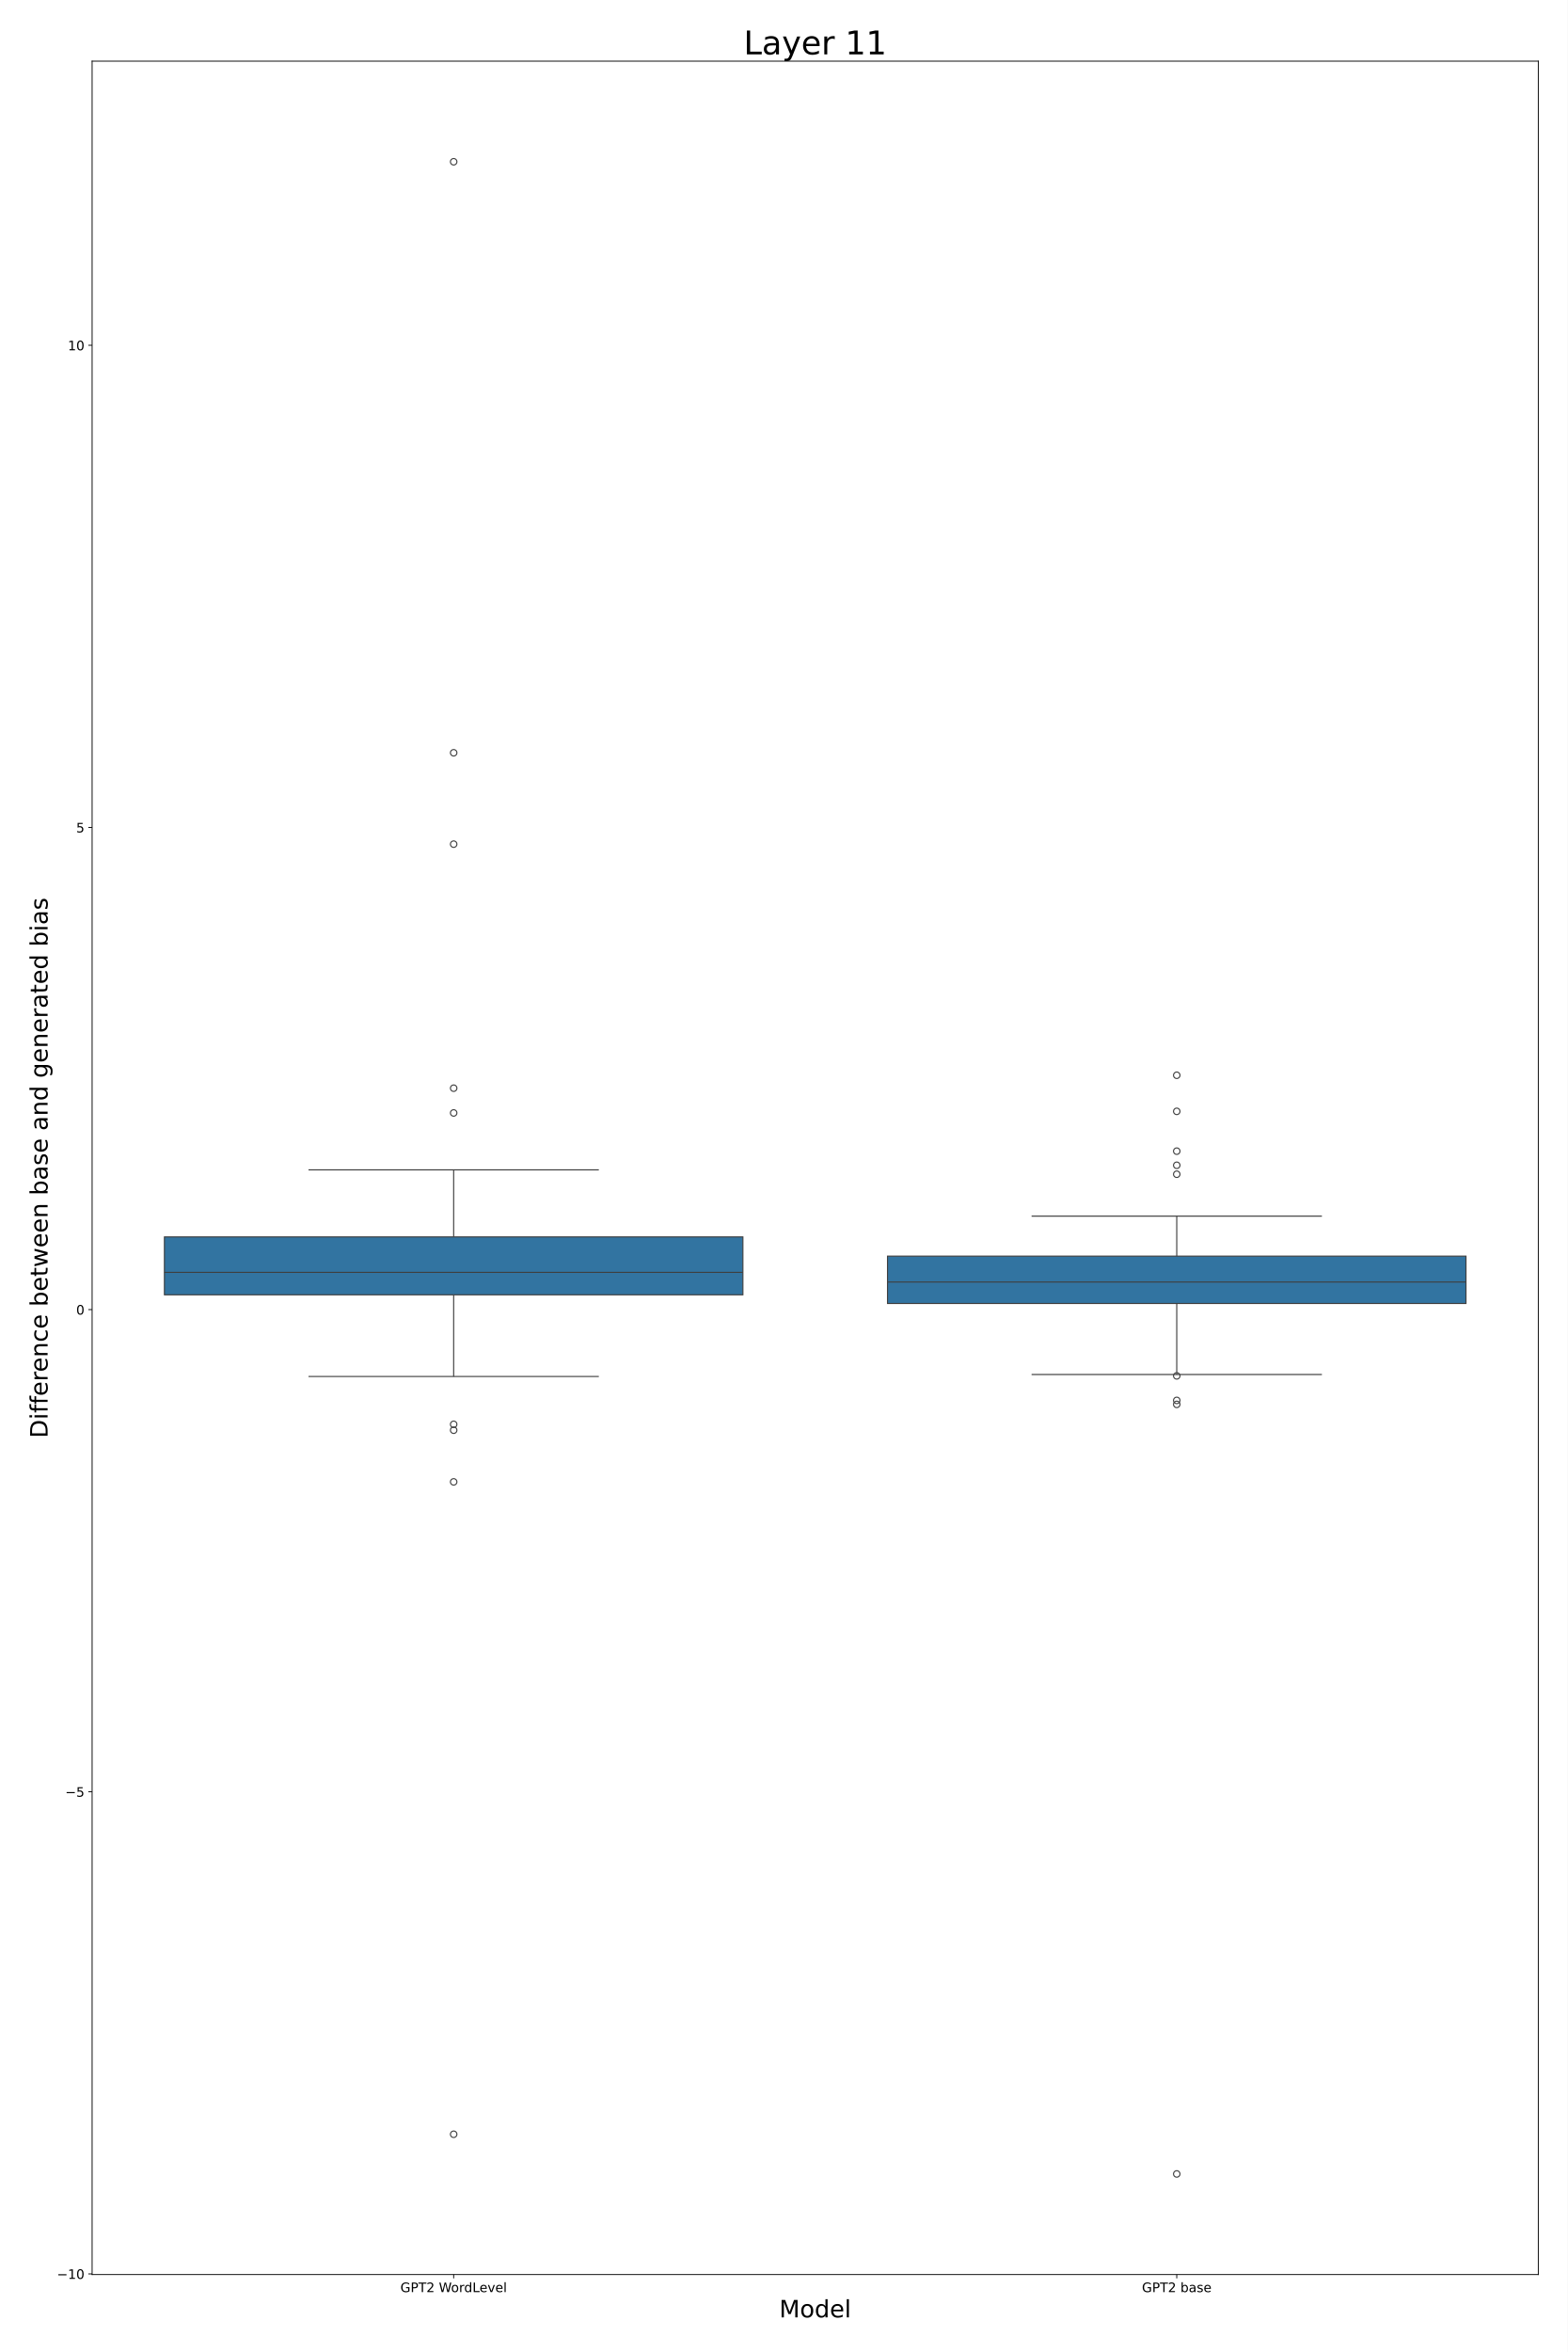
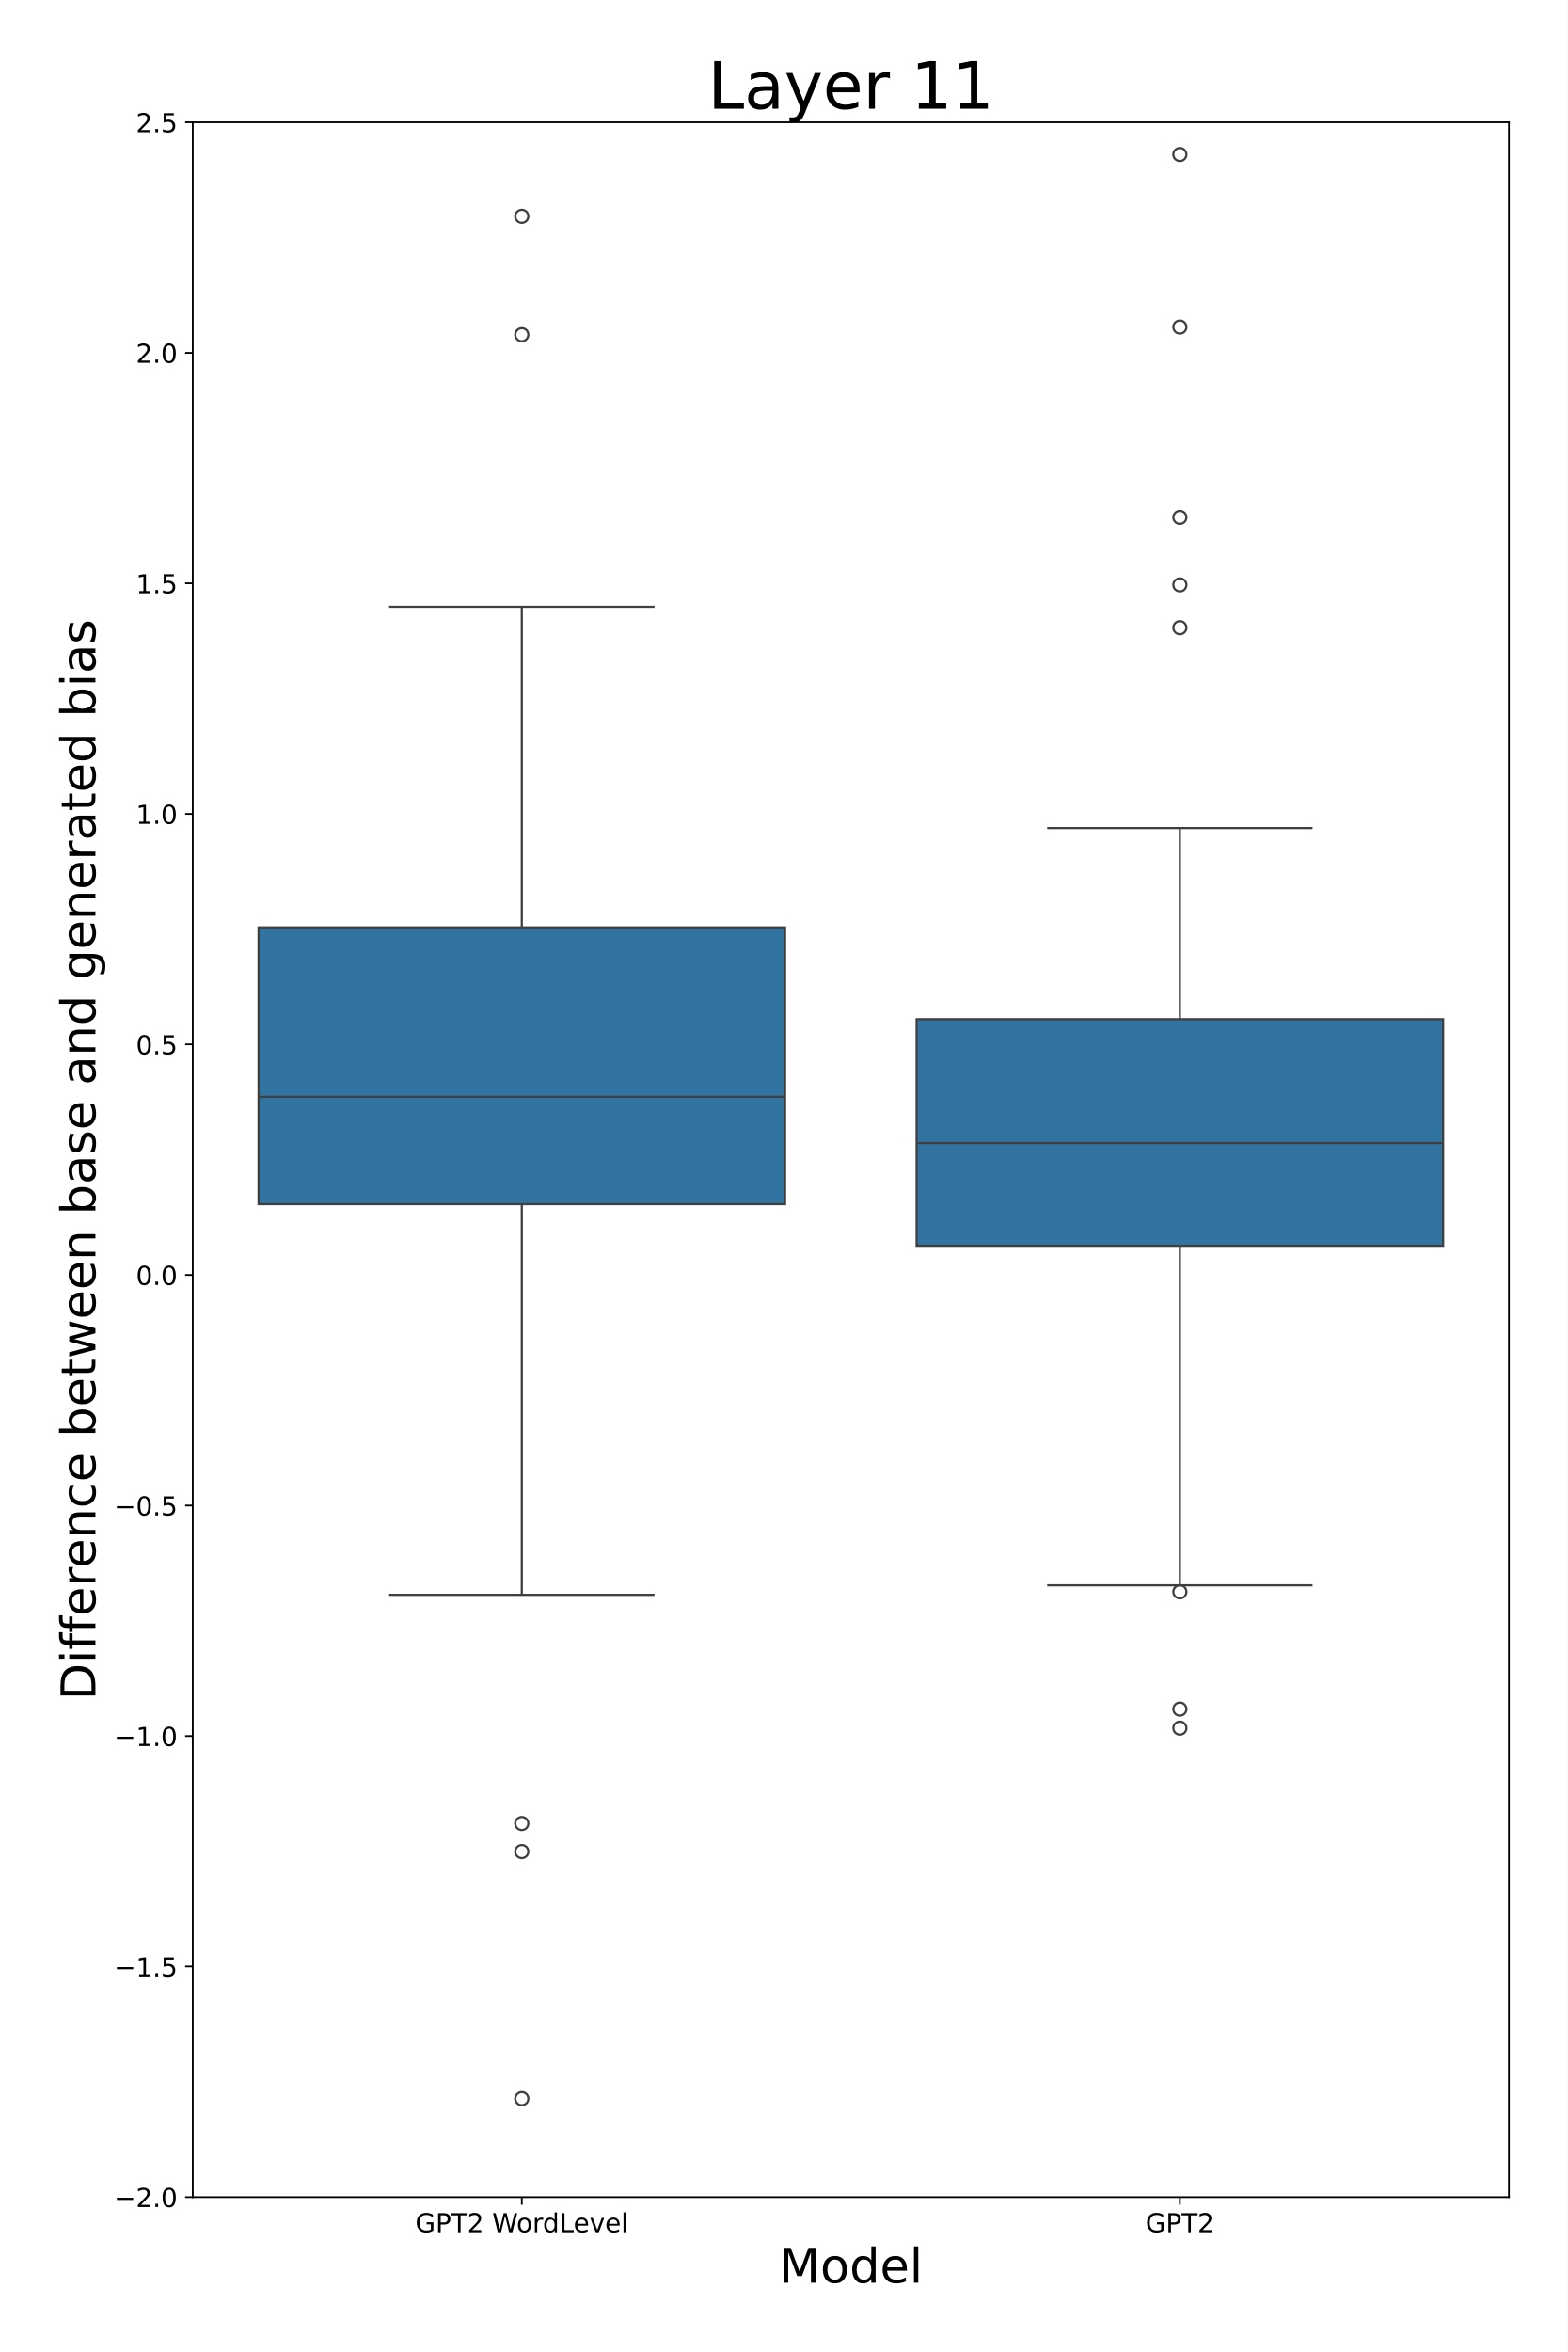
- <svg xmlns="http://www.w3.org/2000/svg" xmlns:xlink="http://www.w3.org/1999/xlink" width="1440pt" height="2160pt" viewBox="0 0 1440 2160" version="1.1">
+ <svg xmlns="http://www.w3.org/2000/svg" xmlns:xlink="http://www.w3.org/1999/xlink" width="720pt" height="1080pt" viewBox="0 0 720 1080" version="1.1">
  <defs>
    <style type="text/css">*{stroke-linejoin: round; stroke-linecap: butt}</style>
  </defs>
  <g id="figure_1">
    <g id="patch_1">
-       <path d="M 0 2160  L 1440 2160  L 1440 0  L 0 0  z " style="fill: #ffffff" />
+       <path d="M 0 1080  L 720 1080  L 720 0  L 0 0  z " style="fill: #ffffff" />
    </g>
    <g id="axes_1">
      <g id="patch_2">
-         <path d="M 84.62 2088.88  L 1413 2088.88  L 1413 56.16  L 84.62 56.16  z " style="fill: #ffffff" />
+         <path d="M 88.535 1008.88  L 693 1008.88  L 693 56.16  L 88.535 56.16  z " style="fill: #ffffff" />
      </g>
      <g id="matplotlib.axis_1">
        <g id="xtick_1">
          <g id="line2d_1">
            <defs>
-               <path id="m8848bc6e85" d="M 0 0  L 0 3.5  " style="stroke: #000000; stroke-width: 0.8" />
+               <path id="ma41f4bd482" d="M 0 0  L 0 3.5  " style="stroke: #000000; stroke-width: 0.8" />
            </defs>
            <g>
-               <use xlink:href="#m8848bc6e85" x="416.715" y="2088.88" style="stroke: #000000; stroke-width: 0.8" />
+               <use xlink:href="#ma41f4bd482" x="239.651" y="1008.88" style="stroke: #000000; stroke-width: 0.8" />
            </g>
          </g>
          <g id="text_1">
-             <g transform="translate(367.7972 2104.998) scale(0.12 -0.12)">
+             <g transform="translate(190.7334 1024.998) scale(0.12 -0.12)">
              <defs>
                <path id="DejaVuSans-47" d="M 3809 666  L 3809 1919  L 2778 1919  L 2778 2438  L 4434 2438  L 4434 434  Q 4069 175 3628 42  Q 3188 -91 2688 -91  Q 1594 -91 976 548  Q 359 1188 359 2328  Q 359 3472 976 4111  Q 1594 4750 2688 4750  Q 3144 4750 3555 4637  Q 3966 4525 4313 4306  L 4313 3634  Q 3963 3931 3569 4081  Q 3175 4231 2741 4231  Q 1884 4231 1454 3753  Q 1025 3275 1025 2328  Q 1025 1384 1454 906  Q 1884 428 2741 428  Q 3075 428 3337 486  Q 3600 544 3809 666  z " transform="scale(0.015625)" />
                <path id="DejaVuSans-50" d="M 1259 4147  L 1259 2394  L 2053 2394  Q 2494 2394 2734 2622  Q 2975 2850 2975 3272  Q 2975 3691 2734 3919  Q 2494 4147 2053 4147  L 1259 4147  z M 628 4666  L 2053 4666  Q 2838 4666 3239 4311  Q 3641 3956 3641 3272  Q 3641 2581 3239 2228  Q 2838 1875 2053 1875  L 1259 1875  L 1259 0  L 628 0  L 628 4666  z " transform="scale(0.015625)" />
                <path id="DejaVuSans-54" d="M -19 4666  L 3928 4666  L 3928 4134  L 2272 4134  L 2272 0  L 1638 0  L 1638 4134  L -19 4134  L -19 4666  z " transform="scale(0.015625)" />
                <path id="DejaVuSans-32" d="M 1228 531  L 3431 531  L 3431 0  L 469 0  L 469 531  Q 828 903 1448 1529  Q 2069 2156 2228 2338  Q 2531 2678 2651 2914  Q 2772 3150 2772 3378  Q 2772 3750 2511 3984  Q 2250 4219 1831 4219  Q 1534 4219 1204 4116  Q 875 4013 500 3803  L 500 4441  Q 881 4594 1212 4672  Q 1544 4750 1819 4750  Q 2544 4750 2975 4387  Q 3406 4025 3406 3419  Q 3406 3131 3298 2873  Q 3191 2616 2906 2266  Q 2828 2175 2409 1742  Q 1991 1309 1228 531  z " transform="scale(0.015625)" />
                <path id="DejaVuSans-20" transform="scale(0.015625)" />
                <path id="DejaVuSans-57" d="M 213 4666  L 850 4666  L 1831 722  L 2809 4666  L 3519 4666  L 4500 722  L 5478 4666  L 6119 4666  L 4947 0  L 4153 0  L 3169 4050  L 2175 0  L 1381 0  L 213 4666  z " transform="scale(0.015625)" />
                <path id="DejaVuSans-6f" d="M 1959 3097  Q 1497 3097 1228 2736  Q 959 2375 959 1747  Q 959 1119 1226 758  Q 1494 397 1959 397  Q 2419 397 2687 759  Q 2956 1122 2956 1747  Q 2956 2369 2687 2733  Q 2419 3097 1959 3097  z M 1959 3584  Q 2709 3584 3137 3096  Q 3566 2609 3566 1747  Q 3566 888 3137 398  Q 2709 -91 1959 -91  Q 1206 -91 779 398  Q 353 888 353 1747  Q 353 2609 779 3096  Q 1206 3584 1959 3584  z " transform="scale(0.015625)" />
                <path id="DejaVuSans-72" d="M 2631 2963  Q 2534 3019 2420 3045  Q 2306 3072 2169 3072  Q 1681 3072 1420 2755  Q 1159 2438 1159 1844  L 1159 0  L 581 0  L 581 3500  L 1159 3500  L 1159 2956  Q 1341 3275 1631 3429  Q 1922 3584 2338 3584  Q 2397 3584 2469 3576  Q 2541 3569 2628 3553  L 2631 2963  z " transform="scale(0.015625)" />
                <path id="DejaVuSans-64" d="M 2906 2969  L 2906 4863  L 3481 4863  L 3481 0  L 2906 0  L 2906 525  Q 2725 213 2448 61  Q 2172 -91 1784 -91  Q 1150 -91 751 415  Q 353 922 353 1747  Q 353 2572 751 3078  Q 1150 3584 1784 3584  Q 2172 3584 2448 3432  Q 2725 3281 2906 2969  z M 947 1747  Q 947 1113 1208 752  Q 1469 391 1925 391  Q 2381 391 2643 752  Q 2906 1113 2906 1747  Q 2906 2381 2643 2742  Q 2381 3103 1925 3103  Q 1469 3103 1208 2742  Q 947 2381 947 1747  z " transform="scale(0.015625)" />
                <path id="DejaVuSans-4c" d="M 628 4666  L 1259 4666  L 1259 531  L 3531 531  L 3531 0  L 628 0  L 628 4666  z " transform="scale(0.015625)" />
                <path id="DejaVuSans-65" d="M 3597 1894  L 3597 1613  L 953 1613  Q 991 1019 1311 708  Q 1631 397 2203 397  Q 2534 397 2845 478  Q 3156 559 3463 722  L 3463 178  Q 3153 47 2828 -22  Q 2503 -91 2169 -91  Q 1331 -91 842 396  Q 353 884 353 1716  Q 353 2575 817 3079  Q 1281 3584 2069 3584  Q 2775 3584 3186 3129  Q 3597 2675 3597 1894  z M 3022 2063  Q 3016 2534 2758 2815  Q 2500 3097 2075 3097  Q 1594 3097 1305 2825  Q 1016 2553 972 2059  L 3022 2063  z " transform="scale(0.015625)" />
                <path id="DejaVuSans-76" d="M 191 3500  L 800 3500  L 1894 563  L 2988 3500  L 3597 3500  L 2284 0  L 1503 0  L 191 3500  z " transform="scale(0.015625)" />
                <path id="DejaVuSans-6c" d="M 603 4863  L 1178 4863  L 1178 0  L 603 0  L 603 4863  z " transform="scale(0.015625)" />
              </defs>
              <use xlink:href="#DejaVuSans-47" />
              <use xlink:href="#DejaVuSans-50" x="77.49" />
              <use xlink:href="#DejaVuSans-54" x="137.793" />
              <use xlink:href="#DejaVuSans-32" x="198.877" />
              <use xlink:href="#DejaVuSans-20" x="262.5" />
              <use xlink:href="#DejaVuSans-57" x="294.287" />
              <use xlink:href="#DejaVuSans-6f" x="387.289" />
              <use xlink:href="#DejaVuSans-72" x="448.471" />
              <use xlink:href="#DejaVuSans-64" x="487.834" />
              <use xlink:href="#DejaVuSans-4c" x="551.311" />
              <use xlink:href="#DejaVuSans-65" x="605.273" />
              <use xlink:href="#DejaVuSans-76" x="666.797" />
              <use xlink:href="#DejaVuSans-65" x="725.977" />
              <use xlink:href="#DejaVuSans-6c" x="787.5" />
            </g>
          </g>
        </g>
        <g id="xtick_2">
          <g id="line2d_2">
            <g>
-               <use xlink:href="#m8848bc6e85" x="1080.905" y="2088.88" style="stroke: #000000; stroke-width: 0.8" />
+               <use xlink:href="#ma41f4bd482" x="541.884" y="1008.88" style="stroke: #000000; stroke-width: 0.8" />
            </g>
          </g>
          <g id="text_2">
-             <g transform="translate(1048.946 2104.998) scale(0.12 -0.12)">
-               <defs>
-                 <path id="DejaVuSans-62" d="M 3116 1747  Q 3116 2381 2855 2742  Q 2594 3103 2138 3103  Q 1681 3103 1420 2742  Q 1159 2381 1159 1747  Q 1159 1113 1420 752  Q 1681 391 2138 391  Q 2594 391 2855 752  Q 3116 1113 3116 1747  z M 1159 2969  Q 1341 3281 1617 3432  Q 1894 3584 2278 3584  Q 2916 3584 3314 3078  Q 3713 2572 3713 1747  Q 3713 922 3314 415  Q 2916 -91 2278 -91  Q 1894 -91 1617 61  Q 1341 213 1159 525  L 1159 0  L 581 0  L 581 4863  L 1159 4863  L 1159 2969  z " transform="scale(0.015625)" />
-                 <path id="DejaVuSans-61" d="M 2194 1759  Q 1497 1759 1228 1600  Q 959 1441 959 1056  Q 959 750 1161 570  Q 1363 391 1709 391  Q 2188 391 2477 730  Q 2766 1069 2766 1631  L 2766 1759  L 2194 1759  z M 3341 1997  L 3341 0  L 2766 0  L 2766 531  Q 2569 213 2275 61  Q 1981 -91 1556 -91  Q 1019 -91 701 211  Q 384 513 384 1019  Q 384 1609 779 1909  Q 1175 2209 1959 2209  L 2766 2209  L 2766 2266  Q 2766 2663 2505 2880  Q 2244 3097 1772 3097  Q 1472 3097 1187 3025  Q 903 2953 641 2809  L 641 3341  Q 956 3463 1253 3523  Q 1550 3584 1831 3584  Q 2591 3584 2966 3190  Q 3341 2797 3341 1997  z " transform="scale(0.015625)" />
-                 <path id="DejaVuSans-73" d="M 2834 3397  L 2834 2853  Q 2591 2978 2328 3040  Q 2066 3103 1784 3103  Q 1356 3103 1142 2972  Q 928 2841 928 2578  Q 928 2378 1081 2264  Q 1234 2150 1697 2047  L 1894 2003  Q 2506 1872 2764 1633  Q 3022 1394 3022 966  Q 3022 478 2636 193  Q 2250 -91 1575 -91  Q 1294 -91 989 -36  Q 684 19 347 128  L 347 722  Q 666 556 975 473  Q 1284 391 1588 391  Q 1994 391 2212 530  Q 2431 669 2431 922  Q 2431 1156 2273 1281  Q 2116 1406 1581 1522  L 1381 1569  Q 847 1681 609 1914  Q 372 2147 372 2553  Q 372 3047 722 3315  Q 1072 3584 1716 3584  Q 2034 3584 2315 3537  Q 2597 3491 2834 3397  z " transform="scale(0.015625)" />
-               </defs>
+             <g transform="translate(526.1347 1024.998) scale(0.12 -0.12)">
              <use xlink:href="#DejaVuSans-47" />
              <use xlink:href="#DejaVuSans-50" x="77.49" />
              <use xlink:href="#DejaVuSans-54" x="137.793" />
              <use xlink:href="#DejaVuSans-32" x="198.877" />
-               <use xlink:href="#DejaVuSans-20" x="262.5" />
-               <use xlink:href="#DejaVuSans-62" x="294.287" />
-               <use xlink:href="#DejaVuSans-61" x="357.764" />
-               <use xlink:href="#DejaVuSans-73" x="419.043" />
-               <use xlink:href="#DejaVuSans-65" x="471.143" />
            </g>
          </g>
        </g>
        <g id="text_3">
-           <g transform="translate(715.7808 2128.21) scale(0.22 -0.22)">
+           <g transform="translate(357.7383 1048.21) scale(0.22 -0.22)">
            <defs>
              <path id="DejaVuSans-4d" d="M 628 4666  L 1569 4666  L 2759 1491  L 3956 4666  L 4897 4666  L 4897 0  L 4281 0  L 4281 4097  L 3078 897  L 2444 897  L 1241 4097  L 1241 0  L 628 0  L 628 4666  z " transform="scale(0.015625)" />
            </defs>
            <use xlink:href="#DejaVuSans-4d" />
            <use xlink:href="#DejaVuSans-6f" x="86.279" />
            <use xlink:href="#DejaVuSans-64" x="147.461" />
            <use xlink:href="#DejaVuSans-65" x="210.938" />
            <use xlink:href="#DejaVuSans-6c" x="272.461" />
          </g>
        </g>
      </g>
      <g id="matplotlib.axis_2">
        <g id="ytick_1">
          <g id="line2d_3">
            <defs>
-               <path id="mdd18b3947c" d="M 0 0  L -3.5 0  " style="stroke: #000000; stroke-width: 0.8" />
+               <path id="m21048c534d" d="M 0 0  L -3.5 0  " style="stroke: #000000; stroke-width: 0.8" />
            </defs>
            <g>
-               <use xlink:href="#mdd18b3947c" x="84.62" y="2088.286" style="stroke: #000000; stroke-width: 0.8" />
+               <use xlink:href="#m21048c534d" x="88.535" y="1008.88" style="stroke: #000000; stroke-width: 0.8" />
            </g>
          </g>
          <g id="text_4">
-             <g transform="translate(52.29438 2092.845) scale(0.12 -0.12)">
+             <g transform="translate(52.39563 1013.439) scale(0.12 -0.12)">
              <defs>
                <path id="DejaVuSans-2212" d="M 678 2272  L 4684 2272  L 4684 1741  L 678 1741  L 678 2272  z " transform="scale(0.015625)" />
-                 <path id="DejaVuSans-31" d="M 794 531  L 1825 531  L 1825 4091  L 703 3866  L 703 4441  L 1819 4666  L 2450 4666  L 2450 531  L 3481 531  L 3481 0  L 794 0  L 794 531  z " transform="scale(0.015625)" />
+                 <path id="DejaVuSans-2e" d="M 684 794  L 1344 794  L 1344 0  L 684 0  L 684 794  z " transform="scale(0.015625)" />
                <path id="DejaVuSans-30" d="M 2034 4250  Q 1547 4250 1301 3770  Q 1056 3291 1056 2328  Q 1056 1369 1301 889  Q 1547 409 2034 409  Q 2525 409 2770 889  Q 3016 1369 3016 2328  Q 3016 3291 2770 3770  Q 2525 4250 2034 4250  z M 2034 4750  Q 2819 4750 3233 4129  Q 3647 3509 3647 2328  Q 3647 1150 3233 529  Q 2819 -91 2034 -91  Q 1250 -91 836 529  Q 422 1150 422 2328  Q 422 3509 836 4129  Q 1250 4750 2034 4750  z " transform="scale(0.015625)" />
              </defs>
              <use xlink:href="#DejaVuSans-2212" />
-               <use xlink:href="#DejaVuSans-31" x="83.789" />
-               <use xlink:href="#DejaVuSans-30" x="147.412" />
+               <use xlink:href="#DejaVuSans-32" x="83.789" />
+               <use xlink:href="#DejaVuSans-2e" x="147.412" />
+               <use xlink:href="#DejaVuSans-30" x="179.199" />
            </g>
          </g>
        </g>
        <g id="ytick_2">
          <g id="line2d_4">
            <g>
-               <use xlink:href="#mdd18b3947c" x="84.62" y="1645.492" style="stroke: #000000; stroke-width: 0.8" />
+               <use xlink:href="#m21048c534d" x="88.535" y="903.022" style="stroke: #000000; stroke-width: 0.8" />
            </g>
          </g>
          <g id="text_5">
-             <g transform="translate(59.92938 1650.051) scale(0.12 -0.12)">
+             <g transform="translate(52.39563 907.5813) scale(0.12 -0.12)">
              <defs>
+                 <path id="DejaVuSans-31" d="M 794 531  L 1825 531  L 1825 4091  L 703 3866  L 703 4441  L 1819 4666  L 2450 4666  L 2450 531  L 3481 531  L 3481 0  L 794 0  L 794 531  z " transform="scale(0.015625)" />
                <path id="DejaVuSans-35" d="M 691 4666  L 3169 4666  L 3169 4134  L 1269 4134  L 1269 2991  Q 1406 3038 1543 3061  Q 1681 3084 1819 3084  Q 2600 3084 3056 2656  Q 3513 2228 3513 1497  Q 3513 744 3044 326  Q 2575 -91 1722 -91  Q 1428 -91 1123 -41  Q 819 9 494 109  L 494 744  Q 775 591 1075 516  Q 1375 441 1709 441  Q 2250 441 2565 725  Q 2881 1009 2881 1497  Q 2881 1984 2565 2268  Q 2250 2553 1709 2553  Q 1456 2553 1204 2497  Q 953 2441 691 2322  L 691 4666  z " transform="scale(0.015625)" />
              </defs>
              <use xlink:href="#DejaVuSans-2212" />
-               <use xlink:href="#DejaVuSans-35" x="83.789" />
+               <use xlink:href="#DejaVuSans-31" x="83.789" />
+               <use xlink:href="#DejaVuSans-2e" x="147.412" />
+               <use xlink:href="#DejaVuSans-35" x="179.199" />
            </g>
          </g>
        </g>
        <g id="ytick_3">
          <g id="line2d_5">
            <g>
-               <use xlink:href="#mdd18b3947c" x="84.62" y="1202.698" style="stroke: #000000; stroke-width: 0.8" />
+               <use xlink:href="#m21048c534d" x="88.535" y="797.164" style="stroke: #000000; stroke-width: 0.8" />
            </g>
          </g>
          <g id="text_6">
-             <g transform="translate(69.985 1207.257) scale(0.12 -0.12)">
-               <use xlink:href="#DejaVuSans-30" />
+             <g transform="translate(52.39563 801.7235) scale(0.12 -0.12)">
+               <use xlink:href="#DejaVuSans-2212" />
+               <use xlink:href="#DejaVuSans-31" x="83.789" />
+               <use xlink:href="#DejaVuSans-2e" x="147.412" />
+               <use xlink:href="#DejaVuSans-30" x="179.199" />
            </g>
          </g>
        </g>
        <g id="ytick_4">
          <g id="line2d_6">
            <g>
-               <use xlink:href="#mdd18b3947c" x="84.62" y="759.905" style="stroke: #000000; stroke-width: 0.8" />
+               <use xlink:href="#m21048c534d" x="88.535" y="691.307" style="stroke: #000000; stroke-width: 0.8" />
            </g>
          </g>
          <g id="text_7">
-             <g transform="translate(69.985 764.4636) scale(0.12 -0.12)">
-               <use xlink:href="#DejaVuSans-35" />
+             <g transform="translate(52.39563 695.8657) scale(0.12 -0.12)">
+               <use xlink:href="#DejaVuSans-2212" />
+               <use xlink:href="#DejaVuSans-30" x="83.789" />
+               <use xlink:href="#DejaVuSans-2e" x="147.412" />
+               <use xlink:href="#DejaVuSans-35" x="179.199" />
            </g>
          </g>
        </g>
        <g id="ytick_5">
          <g id="line2d_7">
            <g>
-               <use xlink:href="#mdd18b3947c" x="84.62" y="317.111" style="stroke: #000000; stroke-width: 0.8" />
+               <use xlink:href="#m21048c534d" x="88.535" y="585.449" style="stroke: #000000; stroke-width: 0.8" />
            </g>
          </g>
          <g id="text_8">
-             <g transform="translate(62.35 321.6698) scale(0.12 -0.12)">
+             <g transform="translate(62.45125 590.008) scale(0.12 -0.12)">
+               <use xlink:href="#DejaVuSans-30" />
+               <use xlink:href="#DejaVuSans-2e" x="63.623" />
+               <use xlink:href="#DejaVuSans-30" x="95.41" />
+             </g>
+           </g>
+         </g>
+         <g id="ytick_6">
+           <g id="line2d_8">
+             <g>
+               <use xlink:href="#m21048c534d" x="88.535" y="479.591" style="stroke: #000000; stroke-width: 0.8" />
+             </g>
+           </g>
+           <g id="text_9">
+             <g transform="translate(62.45125 484.1502) scale(0.12 -0.12)">
+               <use xlink:href="#DejaVuSans-30" />
+               <use xlink:href="#DejaVuSans-2e" x="63.623" />
+               <use xlink:href="#DejaVuSans-35" x="95.41" />
+             </g>
+           </g>
+         </g>
+         <g id="ytick_7">
+           <g id="line2d_9">
+             <g>
+               <use xlink:href="#m21048c534d" x="88.535" y="373.733" style="stroke: #000000; stroke-width: 0.8" />
+             </g>
+           </g>
+           <g id="text_10">
+             <g transform="translate(62.45125 378.2924) scale(0.12 -0.12)">
              <use xlink:href="#DejaVuSans-31" />
-               <use xlink:href="#DejaVuSans-30" x="63.623" />
-             </g>
-           </g>
-         </g>
-         <g id="text_9">
-           <g transform="translate(43.71906 1320.685) rotate(-90) scale(0.22 -0.22)">
+               <use xlink:href="#DejaVuSans-2e" x="63.623" />
+               <use xlink:href="#DejaVuSans-30" x="95.41" />
+             </g>
+           </g>
+         </g>
+         <g id="ytick_8">
+           <g id="line2d_10">
+             <g>
+               <use xlink:href="#m21048c534d" x="88.535" y="267.876" style="stroke: #000000; stroke-width: 0.8" />
+             </g>
+           </g>
+           <g id="text_11">
+             <g transform="translate(62.45125 272.4346) scale(0.12 -0.12)">
+               <use xlink:href="#DejaVuSans-31" />
+               <use xlink:href="#DejaVuSans-2e" x="63.623" />
+               <use xlink:href="#DejaVuSans-35" x="95.41" />
+             </g>
+           </g>
+         </g>
+         <g id="ytick_9">
+           <g id="line2d_11">
+             <g>
+               <use xlink:href="#m21048c534d" x="88.535" y="162.018" style="stroke: #000000; stroke-width: 0.8" />
+             </g>
+           </g>
+           <g id="text_12">
+             <g transform="translate(62.45125 166.5768) scale(0.12 -0.12)">
+               <use xlink:href="#DejaVuSans-32" />
+               <use xlink:href="#DejaVuSans-2e" x="63.623" />
+               <use xlink:href="#DejaVuSans-30" x="95.41" />
+             </g>
+           </g>
+         </g>
+         <g id="ytick_10">
+           <g id="line2d_12">
+             <g>
+               <use xlink:href="#m21048c534d" x="88.535" y="56.16" style="stroke: #000000; stroke-width: 0.8" />
+             </g>
+           </g>
+           <g id="text_13">
+             <g transform="translate(62.45125 60.71906) scale(0.12 -0.12)">
+               <use xlink:href="#DejaVuSans-32" />
+               <use xlink:href="#DejaVuSans-2e" x="63.623" />
+               <use xlink:href="#DejaVuSans-35" x="95.41" />
+             </g>
+           </g>
+         </g>
+         <g id="text_14">
+           <g transform="translate(43.82031 780.6852) rotate(-90) scale(0.22 -0.22)">
            <defs>
              <path id="DejaVuSans-44" d="M 1259 4147  L 1259 519  L 2022 519  Q 2988 519 3436 956  Q 3884 1394 3884 2338  Q 3884 3275 3436 3711  Q 2988 4147 2022 4147  L 1259 4147  z M 628 4666  L 1925 4666  Q 3281 4666 3915 4102  Q 4550 3538 4550 2338  Q 4550 1131 3912 565  Q 3275 0 1925 0  L 628 0  L 628 4666  z " transform="scale(0.015625)" />
              <path id="DejaVuSans-69" d="M 603 3500  L 1178 3500  L 1178 0  L 603 0  L 603 3500  z M 603 4863  L 1178 4863  L 1178 4134  L 603 4134  L 603 4863  z " transform="scale(0.015625)" />
              <path id="DejaVuSans-66" d="M 2375 4863  L 2375 4384  L 1825 4384  Q 1516 4384 1395 4259  Q 1275 4134 1275 3809  L 1275 3500  L 2222 3500  L 2222 3053  L 1275 3053  L 1275 0  L 697 0  L 697 3053  L 147 3053  L 147 3500  L 697 3500  L 697 3744  Q 697 4328 969 4595  Q 1241 4863 1831 4863  L 2375 4863  z " transform="scale(0.015625)" />
              <path id="DejaVuSans-6e" d="M 3513 2113  L 3513 0  L 2938 0  L 2938 2094  Q 2938 2591 2744 2837  Q 2550 3084 2163 3084  Q 1697 3084 1428 2787  Q 1159 2491 1159 1978  L 1159 0  L 581 0  L 581 3500  L 1159 3500  L 1159 2956  Q 1366 3272 1645 3428  Q 1925 3584 2291 3584  Q 2894 3584 3203 3211  Q 3513 2838 3513 2113  z " transform="scale(0.015625)" />
              <path id="DejaVuSans-63" d="M 3122 3366  L 3122 2828  Q 2878 2963 2633 3030  Q 2388 3097 2138 3097  Q 1578 3097 1268 2742  Q 959 2388 959 1747  Q 959 1106 1268 751  Q 1578 397 2138 397  Q 2388 397 2633 464  Q 2878 531 3122 666  L 3122 134  Q 2881 22 2623 -34  Q 2366 -91 2075 -91  Q 1284 -91 818 406  Q 353 903 353 1747  Q 353 2603 823 3093  Q 1294 3584 2113 3584  Q 2378 3584 2631 3529  Q 2884 3475 3122 3366  z " transform="scale(0.015625)" />
+               <path id="DejaVuSans-62" d="M 3116 1747  Q 3116 2381 2855 2742  Q 2594 3103 2138 3103  Q 1681 3103 1420 2742  Q 1159 2381 1159 1747  Q 1159 1113 1420 752  Q 1681 391 2138 391  Q 2594 391 2855 752  Q 3116 1113 3116 1747  z M 1159 2969  Q 1341 3281 1617 3432  Q 1894 3584 2278 3584  Q 2916 3584 3314 3078  Q 3713 2572 3713 1747  Q 3713 922 3314 415  Q 2916 -91 2278 -91  Q 1894 -91 1617 61  Q 1341 213 1159 525  L 1159 0  L 581 0  L 581 4863  L 1159 4863  L 1159 2969  z " transform="scale(0.015625)" />
              <path id="DejaVuSans-74" d="M 1172 4494  L 1172 3500  L 2356 3500  L 2356 3053  L 1172 3053  L 1172 1153  Q 1172 725 1289 603  Q 1406 481 1766 481  L 2356 481  L 2356 0  L 1766 0  Q 1100 0 847 248  Q 594 497 594 1153  L 594 3053  L 172 3053  L 172 3500  L 594 3500  L 594 4494  L 1172 4494  z " transform="scale(0.015625)" />
              <path id="DejaVuSans-77" d="M 269 3500  L 844 3500  L 1563 769  L 2278 3500  L 2956 3500  L 3675 769  L 4391 3500  L 4966 3500  L 4050 0  L 3372 0  L 2619 2869  L 1863 0  L 1184 0  L 269 3500  z " transform="scale(0.015625)" />
+               <path id="DejaVuSans-61" d="M 2194 1759  Q 1497 1759 1228 1600  Q 959 1441 959 1056  Q 959 750 1161 570  Q 1363 391 1709 391  Q 2188 391 2477 730  Q 2766 1069 2766 1631  L 2766 1759  L 2194 1759  z M 3341 1997  L 3341 0  L 2766 0  L 2766 531  Q 2569 213 2275 61  Q 1981 -91 1556 -91  Q 1019 -91 701 211  Q 384 513 384 1019  Q 384 1609 779 1909  Q 1175 2209 1959 2209  L 2766 2209  L 2766 2266  Q 2766 2663 2505 2880  Q 2244 3097 1772 3097  Q 1472 3097 1187 3025  Q 903 2953 641 2809  L 641 3341  Q 956 3463 1253 3523  Q 1550 3584 1831 3584  Q 2591 3584 2966 3190  Q 3341 2797 3341 1997  z " transform="scale(0.015625)" />
+               <path id="DejaVuSans-73" d="M 2834 3397  L 2834 2853  Q 2591 2978 2328 3040  Q 2066 3103 1784 3103  Q 1356 3103 1142 2972  Q 928 2841 928 2578  Q 928 2378 1081 2264  Q 1234 2150 1697 2047  L 1894 2003  Q 2506 1872 2764 1633  Q 3022 1394 3022 966  Q 3022 478 2636 193  Q 2250 -91 1575 -91  Q 1294 -91 989 -36  Q 684 19 347 128  L 347 722  Q 666 556 975 473  Q 1284 391 1588 391  Q 1994 391 2212 530  Q 2431 669 2431 922  Q 2431 1156 2273 1281  Q 2116 1406 1581 1522  L 1381 1569  Q 847 1681 609 1914  Q 372 2147 372 2553  Q 372 3047 722 3315  Q 1072 3584 1716 3584  Q 2034 3584 2315 3537  Q 2597 3491 2834 3397  z " transform="scale(0.015625)" />
              <path id="DejaVuSans-67" d="M 2906 1791  Q 2906 2416 2648 2759  Q 2391 3103 1925 3103  Q 1463 3103 1205 2759  Q 947 2416 947 1791  Q 947 1169 1205 825  Q 1463 481 1925 481  Q 2391 481 2648 825  Q 2906 1169 2906 1791  z M 3481 434  Q 3481 -459 3084 -895  Q 2688 -1331 1869 -1331  Q 1566 -1331 1297 -1286  Q 1028 -1241 775 -1147  L 775 -588  Q 1028 -725 1275 -790  Q 1522 -856 1778 -856  Q 2344 -856 2625 -561  Q 2906 -266 2906 331  L 2906 616  Q 2728 306 2450 153  Q 2172 0 1784 0  Q 1141 0 747 490  Q 353 981 353 1791  Q 353 2603 747 3093  Q 1141 3584 1784 3584  Q 2172 3584 2450 3431  Q 2728 3278 2906 2969  L 2906 3500  L 3481 3500  L 3481 434  z " transform="scale(0.015625)" />
            </defs>
            <use xlink:href="#DejaVuSans-44" />
            <use xlink:href="#DejaVuSans-69" x="77.002" />
            <use xlink:href="#DejaVuSans-66" x="104.785" />
            <use xlink:href="#DejaVuSans-66" x="139.99" />
            <use xlink:href="#DejaVuSans-65" x="175.195" />
            <use xlink:href="#DejaVuSans-72" x="236.719" />
            <use xlink:href="#DejaVuSans-65" x="275.582" />
            <use xlink:href="#DejaVuSans-6e" x="337.105" />
            <use xlink:href="#DejaVuSans-63" x="400.484" />
            <use xlink:href="#DejaVuSans-65" x="455.465" />
            <use xlink:href="#DejaVuSans-20" x="516.988" />
            <use xlink:href="#DejaVuSans-62" x="548.775" />
            <use xlink:href="#DejaVuSans-65" x="612.252" />
            <use xlink:href="#DejaVuSans-74" x="673.775" />
            <use xlink:href="#DejaVuSans-77" x="712.984" />
            <use xlink:href="#DejaVuSans-65" x="794.771" />
            <use xlink:href="#DejaVuSans-65" x="856.295" />
            <use xlink:href="#DejaVuSans-6e" x="917.818" />
            <use xlink:href="#DejaVuSans-20" x="981.197" />
            <use xlink:href="#DejaVuSans-62" x="1012.984" />
            <use xlink:href="#DejaVuSans-61" x="1076.461" />
            <use xlink:href="#DejaVuSans-73" x="1137.74" />
            <use xlink:href="#DejaVuSans-65" x="1189.84" />
            <use xlink:href="#DejaVuSans-20" x="1251.363" />
            <use xlink:href="#DejaVuSans-61" x="1283.15" />
            <use xlink:href="#DejaVuSans-6e" x="1344.43" />
            <use xlink:href="#DejaVuSans-64" x="1407.809" />
            <use xlink:href="#DejaVuSans-20" x="1471.285" />
            <use xlink:href="#DejaVuSans-67" x="1503.072" />
            <use xlink:href="#DejaVuSans-65" x="1566.549" />
            <use xlink:href="#DejaVuSans-6e" x="1628.072" />
            <use xlink:href="#DejaVuSans-65" x="1691.451" />
            <use xlink:href="#DejaVuSans-72" x="1752.975" />
            <use xlink:href="#DejaVuSans-61" x="1794.088" />
            <use xlink:href="#DejaVuSans-74" x="1855.367" />
            <use xlink:href="#DejaVuSans-65" x="1894.576" />
            <use xlink:href="#DejaVuSans-64" x="1956.1" />
            <use xlink:href="#DejaVuSans-20" x="2019.576" />
            <use xlink:href="#DejaVuSans-62" x="2051.363" />
            <use xlink:href="#DejaVuSans-69" x="2114.84" />
            <use xlink:href="#DejaVuSans-61" x="2142.623" />
            <use xlink:href="#DejaVuSans-73" x="2203.902" />
          </g>
        </g>
      </g>
      <g id="patch_3">
-         <path d="M 151.039 1189.103  L 682.391 1189.103  L 682.391 1135.939  L 151.039 1135.939  L 151.039 1189.103  z " clip-path="url(#p6aae68d78f)" style="fill: #3274a1; stroke: #3f3f3f; stroke-linejoin: miter" />
-       </g>
-       <g id="line2d_8">
-         <path d="M 416.715 1189.103  L 416.715 1264.128  " clip-path="url(#p6aae68d78f)" style="fill: none; stroke: #3f3f3f" />
-       </g>
-       <g id="line2d_9">
-         <path d="M 416.715 1135.939  L 416.715 1074.364  " clip-path="url(#p6aae68d78f)" style="fill: none; stroke: #3f3f3f" />
-       </g>
-       <g id="line2d_10">
-         <path d="M 283.877 1264.128  L 549.553 1264.128  " clip-path="url(#p6aae68d78f)" style="fill: none; stroke: #3f3f3f; stroke-linecap: square" />
-       </g>
-       <g id="line2d_11">
-         <path d="M 283.877 1074.364  L 549.553 1074.364  " clip-path="url(#p6aae68d78f)" style="fill: none; stroke: #3f3f3f; stroke-linecap: square" />
-       </g>
-       <g id="line2d_12">
+         <path d="M 118.758 552.947  L 360.544 552.947  L 360.544 425.848  L 118.758 425.848  L 118.758 552.947  z " clip-path="url(#p43279ecbb6)" style="fill: #3274a1; stroke: #3f3f3f; stroke-linejoin: miter" />
+       </g>
+       <g id="line2d_13">
+         <path d="M 239.651 552.947  L 239.651 732.307  " clip-path="url(#p43279ecbb6)" style="fill: none; stroke: #3f3f3f" />
+       </g>
+       <g id="line2d_14">
+         <path d="M 239.651 425.848  L 239.651 278.642  " clip-path="url(#p43279ecbb6)" style="fill: none; stroke: #3f3f3f" />
+       </g>
+       <g id="line2d_15">
+         <path d="M 179.205 732.307  L 300.098 732.307  " clip-path="url(#p43279ecbb6)" style="fill: none; stroke: #3f3f3f; stroke-linecap: square" />
+       </g>
+       <g id="line2d_16">
+         <path d="M 179.205 278.642  L 300.098 278.642  " clip-path="url(#p43279ecbb6)" style="fill: none; stroke: #3f3f3f; stroke-linecap: square" />
+       </g>
+       <g id="line2d_17">
        <defs>
-           <path id="m28442097d5" d="M 0 3  C 0.796 3 1.559 2.684 2.121 2.121  C 2.684 1.559 3 0.796 3 0  C 3 -0.796 2.684 -1.559 2.121 -2.121  C 1.559 -2.684 0.796 -3 0 -3  C -0.796 -3 -1.559 -2.684 -2.121 -2.121  C -2.684 -1.559 -3 -0.796 -3 0  C -3 0.796 -2.684 1.559 -2.121 2.121  C -1.559 2.684 -0.796 3 0 3  z " style="stroke: #3f3f3f" />
+           <path id="mc05c877be5" d="M 0 3  C 0.796 3 1.559 2.684 2.121 2.121  C 2.684 1.559 3 0.796 3 0  C 3 -0.796 2.684 -1.559 2.121 -2.121  C 1.559 -2.684 0.796 -3 0 -3  C -0.796 -3 -1.559 -2.684 -2.121 -2.121  C -2.684 -1.559 -3 -0.796 -3 0  C -3 0.796 -2.684 1.559 -2.121 2.121  C -1.559 2.684 -0.796 3 0 3  z " style="stroke: #3f3f3f" />
        </defs>
-         <g clip-path="url(#p6aae68d78f)">
-           <use xlink:href="#m28442097d5" x="416.715" y="1308.055" style="fill-opacity: 0; stroke: #3f3f3f" />
-           <use xlink:href="#m28442097d5" x="416.715" y="1360.908" style="fill-opacity: 0; stroke: #3f3f3f" />
-           <use xlink:href="#m28442097d5" x="416.715" y="1960.036" style="fill-opacity: 0; stroke: #3f3f3f" />
-           <use xlink:href="#m28442097d5" x="416.715" y="1313.441" style="fill-opacity: 0; stroke: #3f3f3f" />
-           <use xlink:href="#m28442097d5" x="416.715" y="999.353" style="fill-opacity: 0; stroke: #3f3f3f" />
-           <use xlink:href="#m28442097d5" x="416.715" y="148.556" style="fill-opacity: 0; stroke: #3f3f3f" />
-           <use xlink:href="#m28442097d5" x="416.715" y="775.231" style="fill-opacity: 0; stroke: #3f3f3f" />
-           <use xlink:href="#m28442097d5" x="416.715" y="1022.097" style="fill-opacity: 0; stroke: #3f3f3f" />
-           <use xlink:href="#m28442097d5" x="416.715" y="691.329" style="fill-opacity: 0; stroke: #3f3f3f" />
+         <g clip-path="url(#p43279ecbb6)">
+           <use xlink:href="#mc05c877be5" x="239.651" y="837.322" style="fill-opacity: 0; stroke: #3f3f3f" />
+           <use xlink:href="#mc05c877be5" x="239.651" y="963.677" style="fill-opacity: 0; stroke: #3f3f3f" />
+           <use xlink:href="#mc05c877be5" x="239.651" y="2396.001" style="fill-opacity: 0; stroke: #3f3f3f" />
+           <use xlink:href="#mc05c877be5" x="239.651" y="850.198" style="fill-opacity: 0; stroke: #3f3f3f" />
+           <use xlink:href="#mc05c877be5" x="239.651" y="99.317" style="fill-opacity: 0; stroke: #3f3f3f" />
+           <use xlink:href="#mc05c877be5" x="239.651" y="-1" style="fill-opacity: 0; stroke: #3f3f3f" />
+           <use xlink:href="#mc05c877be5" x="239.651" y="-1" style="fill-opacity: 0; stroke: #3f3f3f" />
+           <use xlink:href="#mc05c877be5" x="239.651" y="153.69" style="fill-opacity: 0; stroke: #3f3f3f" />
+           <use xlink:href="#mc05c877be5" x="239.651" y="-1" style="fill-opacity: 0; stroke: #3f3f3f" />
        </g>
      </g>
      <g id="patch_4">
-         <path d="M 815.229 1197.08  L 1346.581 1197.08  L 1346.581 1153.581  L 815.229 1153.581  L 815.229 1197.08  z " clip-path="url(#p6aae68d78f)" style="fill: #3274a1; stroke: #3f3f3f; stroke-linejoin: miter" />
-       </g>
-       <g id="line2d_13">
-         <path d="M 1080.905 1197.08  L 1080.905 1262.31  " clip-path="url(#p6aae68d78f)" style="fill: none; stroke: #3f3f3f" />
-       </g>
-       <g id="line2d_14">
-         <path d="M 1080.905 1153.581  L 1080.905 1116.854  " clip-path="url(#p6aae68d78f)" style="fill: none; stroke: #3f3f3f" />
-       </g>
-       <g id="line2d_15">
-         <path d="M 948.067 1262.31  L 1213.743 1262.31  " clip-path="url(#p6aae68d78f)" style="fill: none; stroke: #3f3f3f; stroke-linecap: square" />
-       </g>
-       <g id="line2d_16">
-         <path d="M 948.067 1116.854  L 1213.743 1116.854  " clip-path="url(#p6aae68d78f)" style="fill: none; stroke: #3f3f3f; stroke-linecap: square" />
-       </g>
-       <g id="line2d_17">
-         <g clip-path="url(#p6aae68d78f)">
-           <use xlink:href="#m28442097d5" x="1080.905" y="1263.557" style="fill-opacity: 0; stroke: #3f3f3f" />
-           <use xlink:href="#m28442097d5" x="1080.905" y="1289.735" style="fill-opacity: 0; stroke: #3f3f3f" />
-           <use xlink:href="#m28442097d5" x="1080.905" y="1996.484" style="fill-opacity: 0; stroke: #3f3f3f" />
-           <use xlink:href="#m28442097d5" x="1080.905" y="1286.079" style="fill-opacity: 0; stroke: #3f3f3f" />
-           <use xlink:href="#m28442097d5" x="1080.905" y="1078.375" style="fill-opacity: 0; stroke: #3f3f3f" />
-           <use xlink:href="#m28442097d5" x="1080.905" y="1020.627" style="fill-opacity: 0; stroke: #3f3f3f" />
-           <use xlink:href="#m28442097d5" x="1080.905" y="987.486" style="fill-opacity: 0; stroke: #3f3f3f" />
-           <use xlink:href="#m28442097d5" x="1080.905" y="1057.187" style="fill-opacity: 0; stroke: #3f3f3f" />
-           <use xlink:href="#m28442097d5" x="1080.905" y="1070.152" style="fill-opacity: 0; stroke: #3f3f3f" />
-         </g>
+         <path d="M 420.991 572.018  L 662.777 572.018  L 662.777 468.026  L 420.991 468.026  L 420.991 572.018  z " clip-path="url(#p43279ecbb6)" style="fill: #3274a1; stroke: #3f3f3f; stroke-linejoin: miter" />
      </g>
      <g id="line2d_18">
-         <path d="M 151.039 1168.49  L 682.391 1168.49  " clip-path="url(#p6aae68d78f)" style="fill: none; stroke: #3f3f3f" />
+         <path d="M 541.884 572.018  L 541.884 727.962  " clip-path="url(#p43279ecbb6)" style="fill: none; stroke: #3f3f3f" />
      </g>
      <g id="line2d_19">
-         <path d="M 815.229 1177.365  L 1346.581 1177.365  " clip-path="url(#p6aae68d78f)" style="fill: none; stroke: #3f3f3f" />
+         <path d="M 541.884 468.026  L 541.884 380.223  " clip-path="url(#p43279ecbb6)" style="fill: none; stroke: #3f3f3f" />
+       </g>
+       <g id="line2d_20">
+         <path d="M 481.437 727.962  L 602.33 727.962  " clip-path="url(#p43279ecbb6)" style="fill: none; stroke: #3f3f3f; stroke-linecap: square" />
+       </g>
+       <g id="line2d_21">
+         <path d="M 481.437 380.223  L 602.33 380.223  " clip-path="url(#p43279ecbb6)" style="fill: none; stroke: #3f3f3f; stroke-linecap: square" />
+       </g>
+       <g id="line2d_22">
+         <g clip-path="url(#p43279ecbb6)">
+           <use xlink:href="#mc05c877be5" x="541.884" y="730.943" style="fill-opacity: 0; stroke: #3f3f3f" />
+           <use xlink:href="#mc05c877be5" x="541.884" y="793.525" style="fill-opacity: 0; stroke: #3f3f3f" />
+           <use xlink:href="#mc05c877be5" x="541.884" y="2483.135" style="fill-opacity: 0; stroke: #3f3f3f" />
+           <use xlink:href="#mc05c877be5" x="541.884" y="784.785" style="fill-opacity: 0; stroke: #3f3f3f" />
+           <use xlink:href="#mc05c877be5" x="541.884" y="288.233" style="fill-opacity: 0; stroke: #3f3f3f" />
+           <use xlink:href="#mc05c877be5" x="541.884" y="150.174" style="fill-opacity: 0; stroke: #3f3f3f" />
+           <use xlink:href="#mc05c877be5" x="541.884" y="70.946" style="fill-opacity: 0; stroke: #3f3f3f" />
+           <use xlink:href="#mc05c877be5" x="541.884" y="237.579" style="fill-opacity: 0; stroke: #3f3f3f" />
+           <use xlink:href="#mc05c877be5" x="541.884" y="268.574" style="fill-opacity: 0; stroke: #3f3f3f" />
+         </g>
+       </g>
+       <g id="line2d_23">
+         <path d="M 118.758 503.667  L 360.544 503.667  " clip-path="url(#p43279ecbb6)" style="fill: none; stroke: #3f3f3f" />
+       </g>
+       <g id="line2d_24">
+         <path d="M 420.991 524.885  L 662.777 524.885  " clip-path="url(#p43279ecbb6)" style="fill: none; stroke: #3f3f3f" />
      </g>
      <g id="patch_5">
-         <path d="M 84.62 2088.88  L 84.62 56.16  " style="fill: none; stroke: #000000; stroke-width: 0.8; stroke-linejoin: miter; stroke-linecap: square" />
+         <path d="M 88.535 1008.88  L 88.535 56.16  " style="fill: none; stroke: #000000; stroke-width: 0.8; stroke-linejoin: miter; stroke-linecap: square" />
      </g>
      <g id="patch_6">
-         <path d="M 1413 2088.88  L 1413 56.16  " style="fill: none; stroke: #000000; stroke-width: 0.8; stroke-linejoin: miter; stroke-linecap: square" />
+         <path d="M 693 1008.88  L 693 56.16  " style="fill: none; stroke: #000000; stroke-width: 0.8; stroke-linejoin: miter; stroke-linecap: square" />
      </g>
      <g id="patch_7">
-         <path d="M 84.62 2088.88  L 1413 2088.88  " style="fill: none; stroke: #000000; stroke-width: 0.8; stroke-linejoin: miter; stroke-linecap: square" />
+         <path d="M 88.535 1008.88  L 693 1008.88  " style="fill: none; stroke: #000000; stroke-width: 0.8; stroke-linejoin: miter; stroke-linecap: square" />
      </g>
      <g id="patch_8">
-         <path d="M 84.62 56.16  L 1413 56.16  " style="fill: none; stroke: #000000; stroke-width: 0.8; stroke-linejoin: miter; stroke-linecap: square" />
-       </g>
-       <g id="text_10">
-         <g transform="translate(683.1311 49.92094) scale(0.3 -0.3)">
+         <path d="M 88.535 56.16  L 693 56.16  " style="fill: none; stroke: #000000; stroke-width: 0.8; stroke-linejoin: miter; stroke-linecap: square" />
+       </g>
+       <g id="text_15">
+         <g transform="translate(325.0886 49.92094) scale(0.3 -0.3)">
          <defs>
            <path id="DejaVuSans-79" d="M 2059 -325  Q 1816 -950 1584 -1140  Q 1353 -1331 966 -1331  L 506 -1331  L 506 -850  L 844 -850  Q 1081 -850 1212 -737  Q 1344 -625 1503 -206  L 1606 56  L 191 3500  L 800 3500  L 1894 763  L 2988 3500  L 3597 3500  L 2059 -325  z " transform="scale(0.015625)" />
          </defs>
          <use xlink:href="#DejaVuSans-4c" />
          <use xlink:href="#DejaVuSans-61" x="55.713" />
          <use xlink:href="#DejaVuSans-79" x="116.992" />
          <use xlink:href="#DejaVuSans-65" x="176.172" />
          <use xlink:href="#DejaVuSans-72" x="237.695" />
          <use xlink:href="#DejaVuSans-20" x="278.809" />
          <use xlink:href="#DejaVuSans-31" x="310.596" />
          <use xlink:href="#DejaVuSans-31" x="374.219" />
        </g>
      </g>
    </g>
  </g>
  <defs>
-     <clipPath id="p6aae68d78f">
-       <rect x="84.62" y="56.16" width="1328.38" height="2032.72" />
+     <clipPath id="p43279ecbb6">
+       <rect x="88.535" y="56.16" width="604.465" height="952.72" />
    </clipPath>
  </defs>
</svg>
